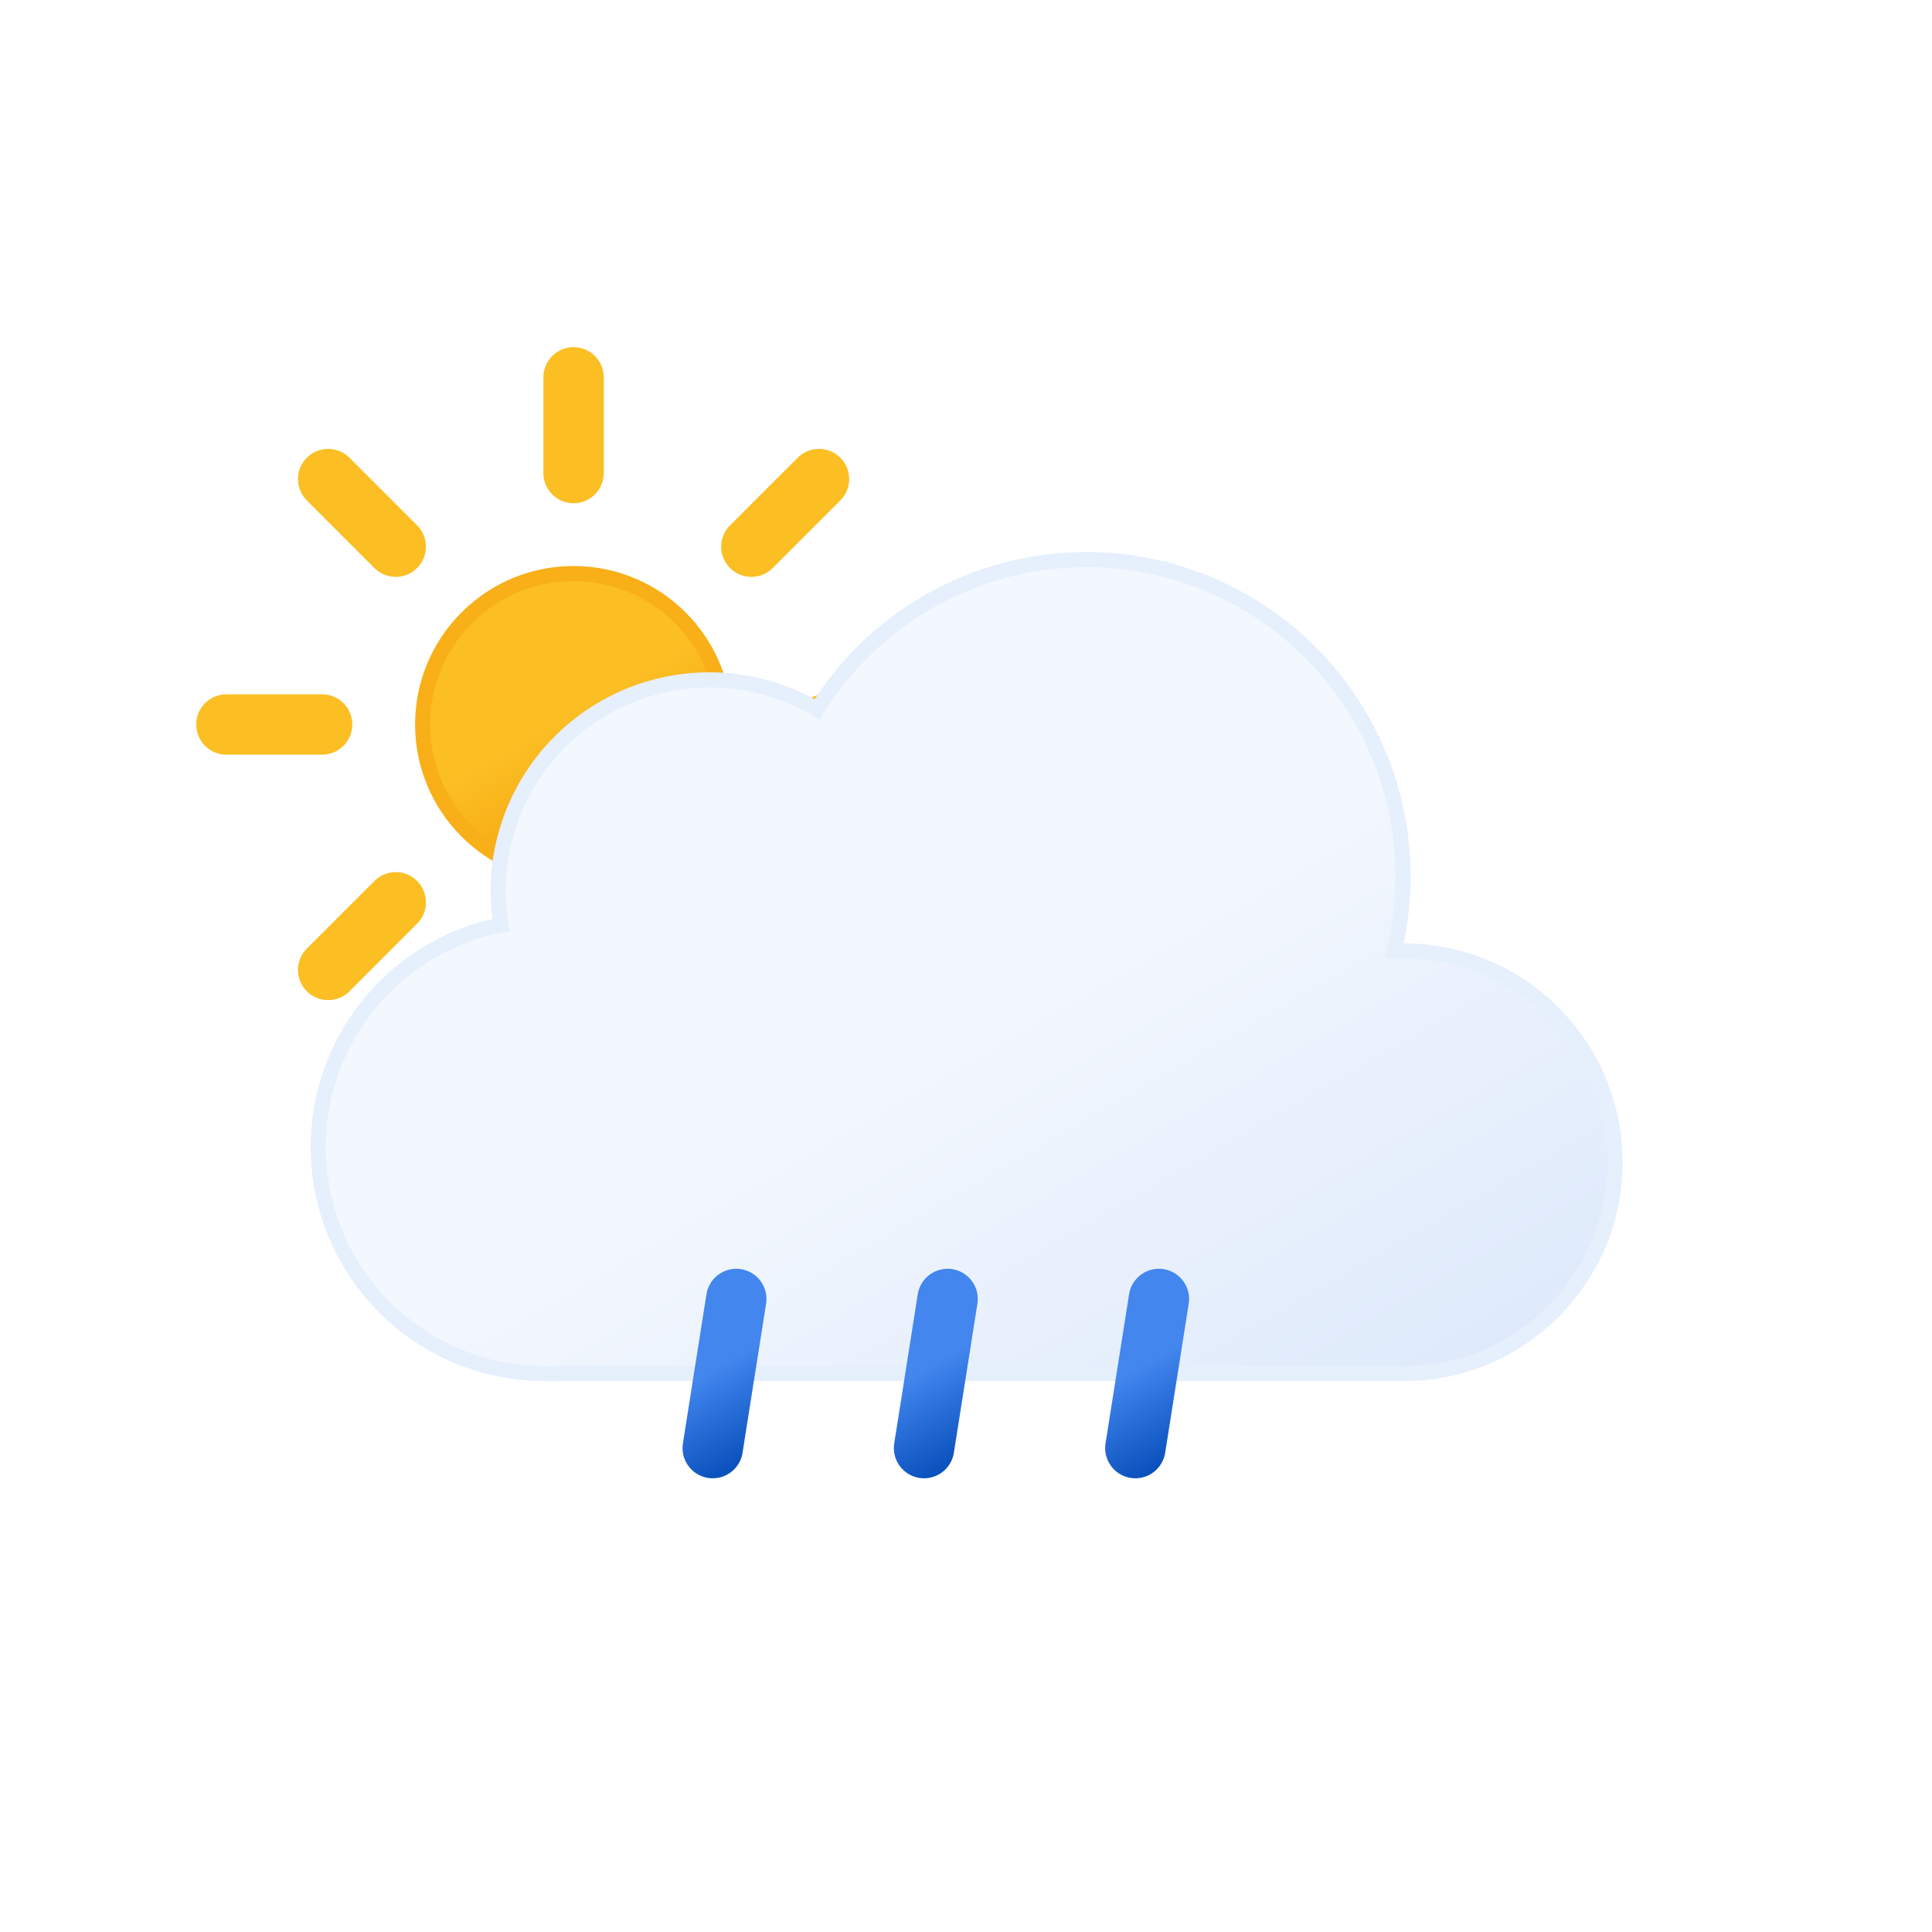
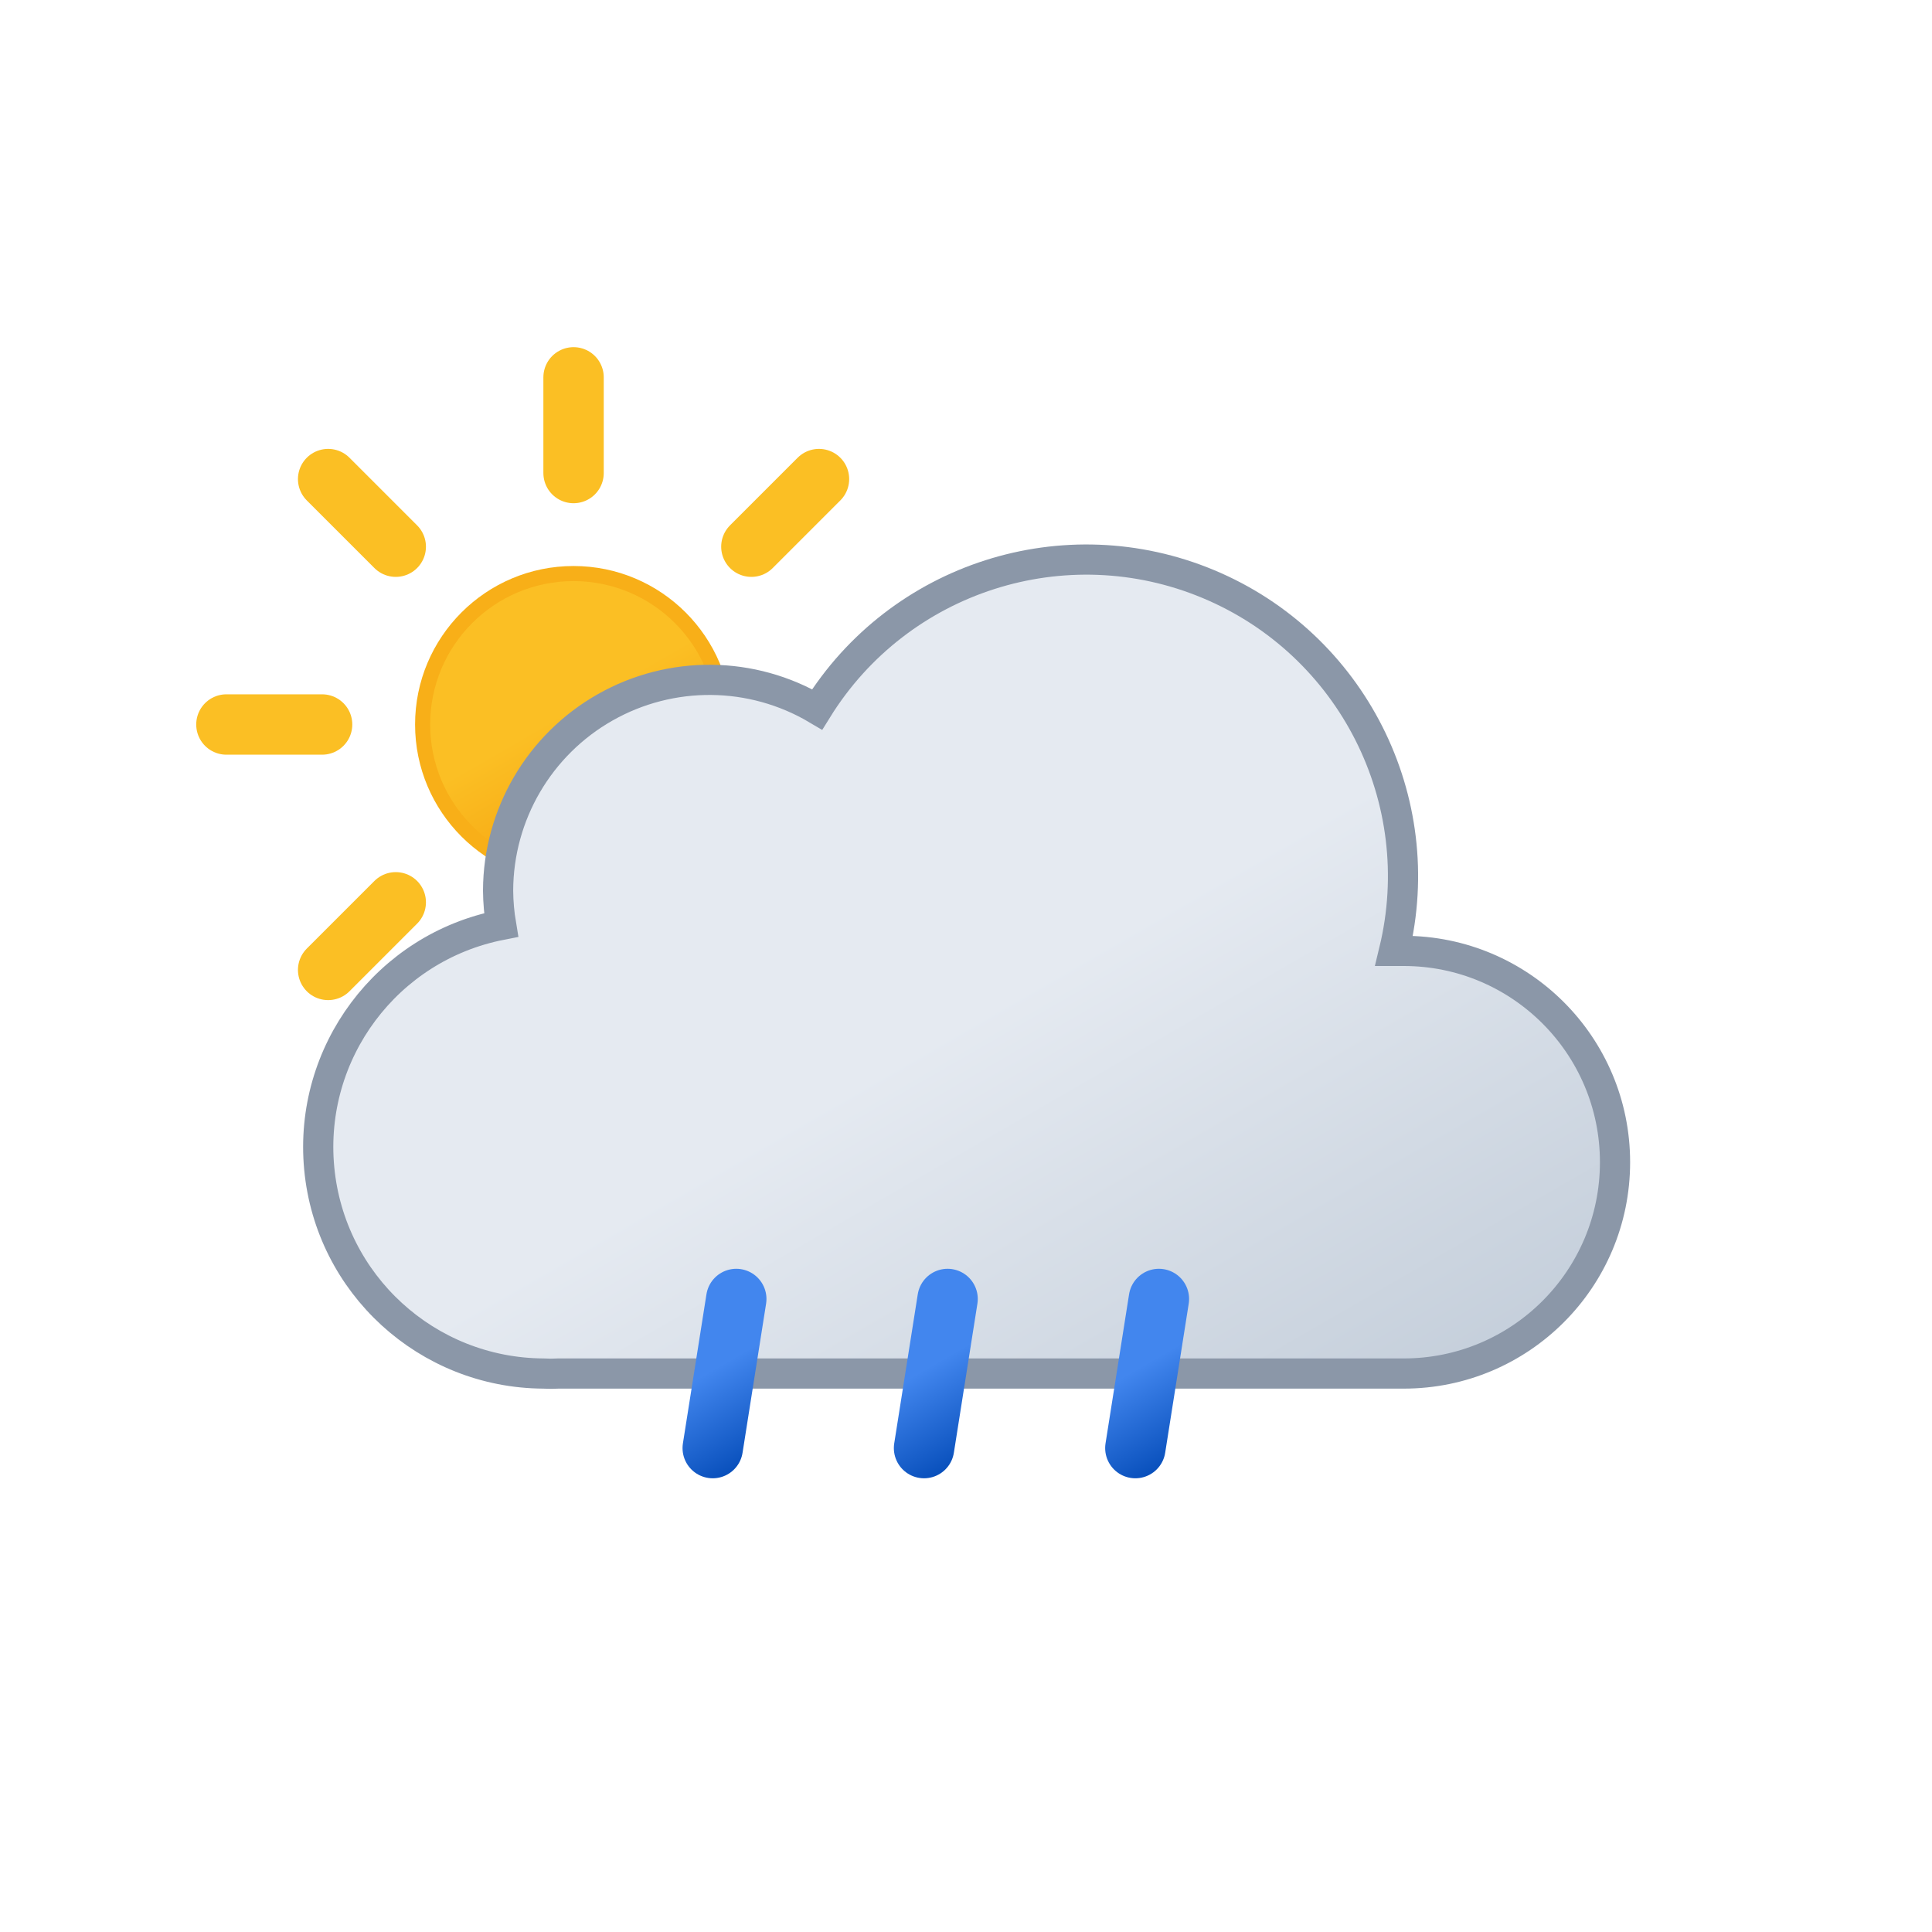
<svg xmlns="http://www.w3.org/2000/svg" xmlns:xlink="http://www.w3.org/1999/xlink" viewBox="0 0 64 64">
  <defs>
    <linearGradient id="b" x1="16.5" x2="21.5" y1="19.67" y2="28.33" gradientUnits="userSpaceOnUse">
      <stop offset="0" stop-color="#fbbf24" />
      <stop offset=".45" stop-color="#fbbf24" />
      <stop offset="1" stop-color="#f59e0b" />
    </linearGradient>
    <linearGradient id="c" x1="22.56" x2="39.2" y1="21.96" y2="50.8" gradientUnits="userSpaceOnUse">
-       <stop offset="0" stop-color="#f3f7fe" />
-       <stop offset=".45" stop-color="#f3f7fe" />
-       <stop offset="1" stop-color="#deeafb" />
+       <stop offset="0" stop-color="#e5eaf1" />
+       <stop offset=".45" stop-color="#e5eaf1" />
+       <stop offset="1" stop-color="#c5cfdb" />
    </linearGradient>
    <linearGradient id="a" x1="22.53" x2="25.47" y1="42.95" y2="48.05" gradientUnits="userSpaceOnUse">
      <stop offset="0" stop-color="#4286ee" />
      <stop offset=".45" stop-color="#4286ee" />
      <stop offset="1" stop-color="#0950bc" />
    </linearGradient>
    <linearGradient id="d" x1="29.53" x2="32.47" y1="42.95" y2="48.05" xlink:href="#a" />
    <linearGradient id="e" x1="36.53" x2="39.47" y1="42.95" y2="48.05" xlink:href="#a" />
  </defs>
  <circle cx="19" cy="24" r="5" fill="url(#b)" stroke="#f8af18" stroke-miterlimit="10" stroke-width=".5" />
  <path fill="none" stroke="#fbbf24" stroke-linecap="round" stroke-miterlimit="10" stroke-width="2" d="M19 15.67V12.5m0 23v-3.17m5.89-14.22l2.24-2.24M10.87 32.13l2.24-2.24m0-11.78l-2.24-2.24m16.26 16.26l-2.24-2.24M7.5 24h3.17m19.83 0h-3.17">
    <animateTransform attributeName="transform" dur="45s" repeatCount="indefinite" type="rotate" values="0 19 24; 360 19 24" />
  </path>
-   <path fill="url(#c)" stroke="#e6effc" stroke-miterlimit="10" stroke-width=".5" d="M46.5 31.5h-.32a10.49 10.49 0 00-19.11-8 7 7 0 00-10.57 6 7.21 7.21 0 00.1 1.14A7.5 7.5 0 0018 45.5a4.19 4.19 0 00.5 0v0h28a7 7 0 000-14z" />
+   <path fill="url(#c)" stroke="#8b97a8" stroke-miterlimit="10" stroke-width="1" d="M46.5 31.5h-.32a10.49 10.49 0 00-19.11-8 7 7 0 00-10.57 6 7.21 7.21 0 00.1 1.14A7.5 7.5 0 0018 45.5a4.19 4.19 0 00.5 0v0h28a7 7 0 000-14z" />
  <path fill="none" stroke="url(#a)" stroke-linecap="round" stroke-miterlimit="10" stroke-width="2" d="M24.39 43.03l-.78 4.94">
    <animateTransform attributeName="transform" dur="0.7s" repeatCount="indefinite" type="translate" values="1 -5; -2 10" />
    <animate attributeName="opacity" dur="0.7s" repeatCount="indefinite" values="0;1;1;0" />
  </path>
  <path fill="none" stroke="url(#d)" stroke-linecap="round" stroke-miterlimit="10" stroke-width="2" d="M31.39 43.03l-.78 4.94">
    <animateTransform attributeName="transform" begin="-0.4s" dur="0.7s" repeatCount="indefinite" type="translate" values="1 -5; -2 10" />
    <animate attributeName="opacity" begin="-0.4s" dur="0.7s" repeatCount="indefinite" values="0;1;1;0" />
  </path>
  <path fill="none" stroke="url(#e)" stroke-linecap="round" stroke-miterlimit="10" stroke-width="2" d="M38.39 43.03l-.78 4.94">
    <animateTransform attributeName="transform" begin="-0.2s" dur="0.7s" repeatCount="indefinite" type="translate" values="1 -5; -2 10" />
    <animate attributeName="opacity" begin="-0.2s" dur="0.7s" repeatCount="indefinite" values="0;1;1;0" />
  </path>
</svg>
